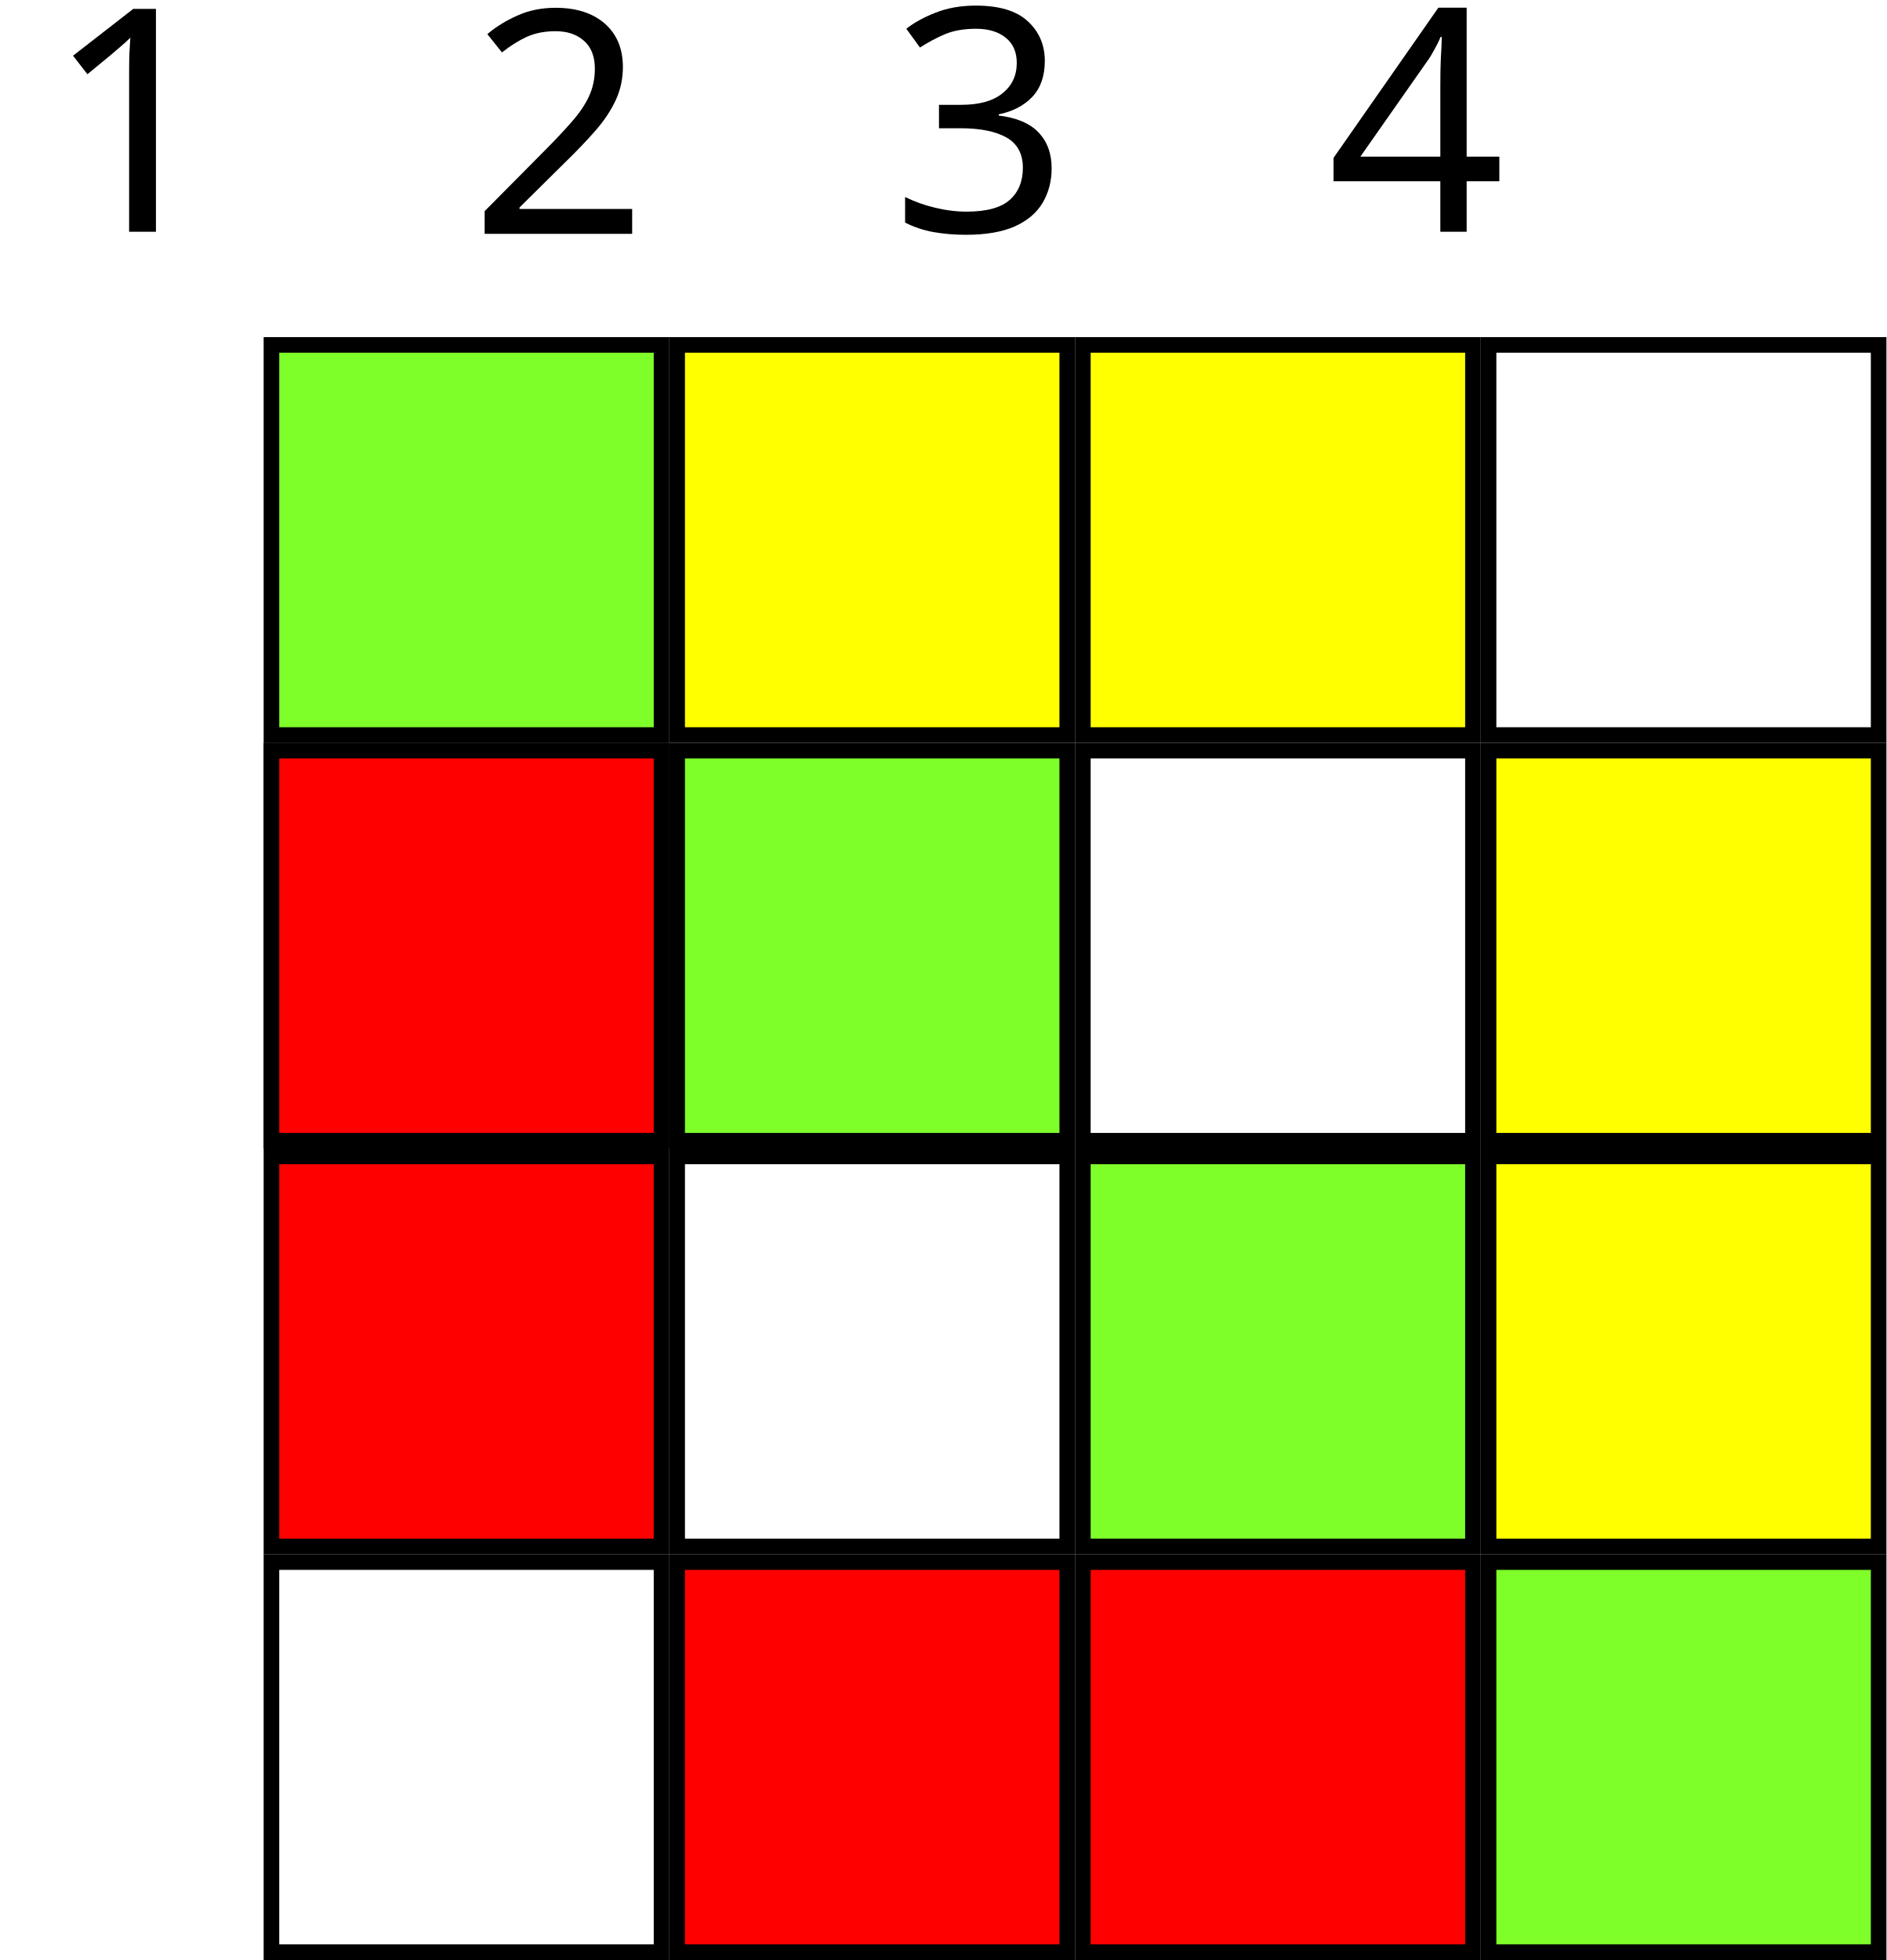
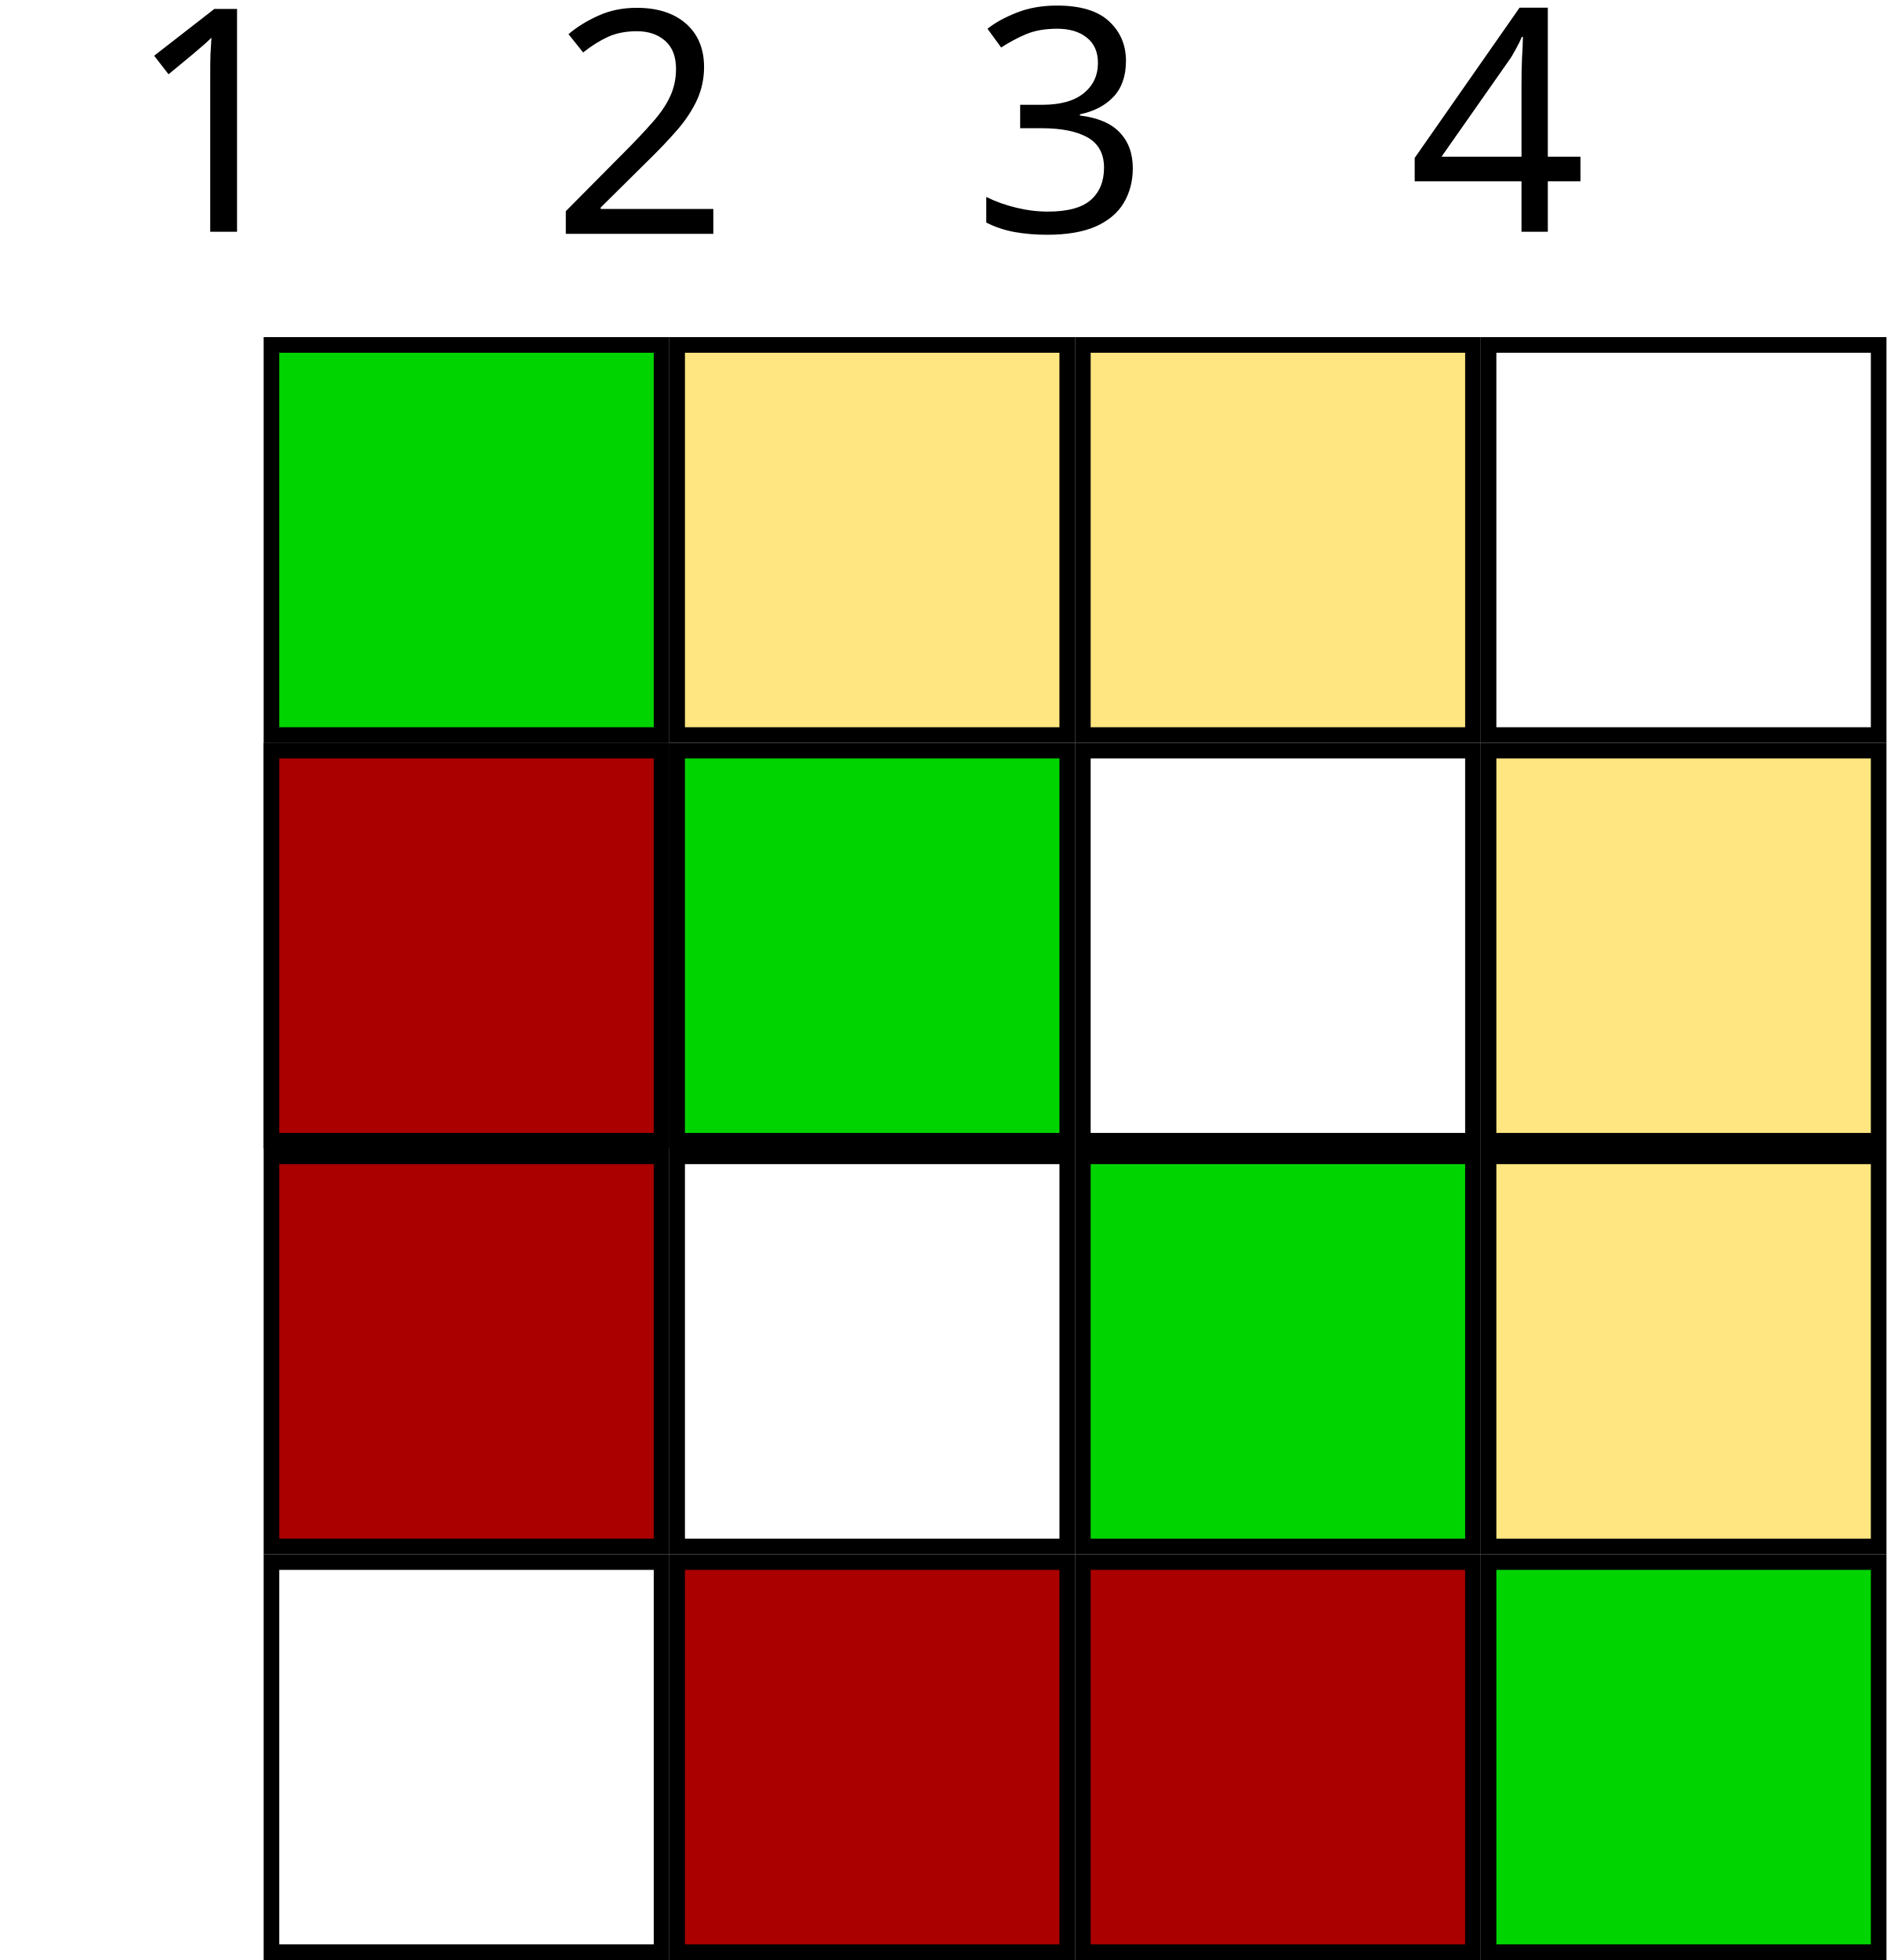
<svg xmlns="http://www.w3.org/2000/svg" width="120.896" height="125.604" viewBox="0 0 120.896 125.604" id="svg4244" version="1.1">
  <defs id="defs4246" />
  <g id="layer1" transform="translate(478.2067,-375.9323)">
-     <g transform="translate(-705.6235,323.7912)" id="g4506">
-       <rect style="fill:#7fff2a;fill-opacity:1;stroke:#000000;stroke-width:1;stroke-linecap:round;stroke-miterlimit:4;stroke-dasharray:none;stroke-dashoffset:0;stroke-opacity:1" id="rect3773" width="25" height="25" x="322.813" y="152.245" />
-       <rect y="152.245" x="296.813" height="25" width="25" id="rect3775" style="fill:#ff0000;fill-opacity:1;stroke:#000000;stroke-width:1;stroke-linecap:round;stroke-miterlimit:4;stroke-dasharray:none;stroke-dashoffset:0;stroke-opacity:1" />
-       <rect style="fill:#ff0000;fill-opacity:1;stroke:#000000;stroke-width:1;stroke-linecap:round;stroke-miterlimit:4;stroke-dasharray:none;stroke-dashoffset:0;stroke-opacity:1" id="rect3777" width="25" height="25" x="270.813" y="152.245" />
-       <rect y="152.245" x="244.813" height="25" width="25" id="rect3779" style="fill:none;stroke:#000000;stroke-width:1;stroke-linecap:round;stroke-miterlimit:4;stroke-dasharray:none;stroke-dashoffset:0;stroke-opacity:1" />
-       <rect style="fill:#ff0000;fill-opacity:1;stroke:#000000;stroke-width:1;stroke-linecap:round;stroke-miterlimit:4;stroke-dasharray:none;stroke-dashoffset:0;stroke-opacity:1" id="rect3765" width="25" height="25" x="244.813" y="126.245" />
-       <rect y="126.245" x="296.813" height="25" width="25" id="rect3767" style="fill:#7fff2a;fill-opacity:1;stroke:#000000;stroke-width:1;stroke-linecap:round;stroke-miterlimit:4;stroke-dasharray:none;stroke-dashoffset:0;stroke-opacity:1" />
-       <rect style="fill:#ffff00;fill-opacity:1;stroke:#000000;stroke-width:1;stroke-linecap:round;stroke-miterlimit:4;stroke-dasharray:none;stroke-dashoffset:0;stroke-opacity:1" id="rect3769" width="25" height="25" x="322.813" y="126.245" />
-       <rect style="fill:none;stroke:#000000;stroke-width:1;stroke-linecap:round;stroke-miterlimit:4;stroke-dasharray:none;stroke-dashoffset:0;stroke-opacity:1" id="rect3781" width="25" height="25" x="270.813" y="126.245" />
-       <rect style="fill:#ff0000;fill-opacity:1;stroke:#000000;stroke-width:1;stroke-linecap:round;stroke-miterlimit:4;stroke-dasharray:none;stroke-dashoffset:0;stroke-opacity:1" id="rect3761" width="25" height="25" x="244.813" y="100.244" />
-       <rect y="100.244" x="270.813" height="25" width="25" id="rect3763" style="fill:#7fff2a;fill-opacity:1;stroke:#000000;stroke-width:1;stroke-linecap:round;stroke-miterlimit:4;stroke-dasharray:none;stroke-dashoffset:0;stroke-opacity:1" />
-       <rect y="100.244" x="322.813" height="25" width="25" id="rect3771" style="fill:#ffff00;fill-opacity:1;stroke:#000000;stroke-width:1;stroke-linecap:round;stroke-miterlimit:4;stroke-dasharray:none;stroke-dashoffset:0;stroke-opacity:1" />
-       <rect y="100.244" x="296.813" height="25" width="25" id="rect3783" style="fill:none;stroke:#000000;stroke-width:1;stroke-linecap:round;stroke-miterlimit:4;stroke-dasharray:none;stroke-dashoffset:0;stroke-opacity:1" />
-       <rect y="74.244" x="244.813" height="25" width="25" id="rect2987" style="fill:#7fff2a;fill-opacity:1;stroke:#000000;stroke-width:1;stroke-linecap:round;stroke-miterlimit:4;stroke-dasharray:none;stroke-dashoffset:0;stroke-opacity:1" />
-       <rect style="fill:#ffff00;fill-opacity:1;stroke:#000000;stroke-width:1;stroke-linecap:round;stroke-miterlimit:4;stroke-dasharray:none;stroke-dashoffset:0;stroke-opacity:1" id="rect3757" width="25" height="25" x="270.813" y="74.244" />
-       <rect y="74.244" x="296.813" height="25" width="25" id="rect3759" style="fill:#ffff00;fill-opacity:1;stroke:#000000;stroke-width:1;stroke-linecap:round;stroke-miterlimit:4;stroke-dasharray:none;stroke-dashoffset:0;stroke-opacity:1" />
-       <rect style="fill:none;stroke:#000000;stroke-width:1;stroke-linecap:round;stroke-miterlimit:4;stroke-dasharray:none;stroke-dashoffset:0;stroke-opacity:1" id="rect3785" width="25" height="25" x="322.813" y="74.244" />
-       <g transform="translate(169.7056,6.060915)" id="g3851">
-         <text xml:space="preserve" style="font-style:normal;font-weight:normal;font-size:20px;line-height:125%;font-family:Sans;text-align:center;letter-spacing:0px;word-spacing:0px;text-anchor:middle;fill:#000000;fill-opacity:1;stroke:none" x="62.853" y="86.648" id="text3811">
-           <tspan id="tspan3813" x="62.853" y="86.648">1</tspan>
-         </text>
-         <text id="text3823" y="112.832" x="63.297" style="font-style:normal;font-weight:normal;font-size:20px;line-height:125%;font-family:Sans;text-align:center;letter-spacing:0px;word-spacing:0px;text-anchor:middle;fill:#000000;fill-opacity:1;stroke:none" xml:space="preserve">
-           <tspan y="112.832" x="63.297" id="tspan3825">2</tspan>
-         </text>
-         <text xml:space="preserve" style="font-style:normal;font-weight:normal;font-size:20px;line-height:125%;font-family:Sans;text-align:center;letter-spacing:0px;word-spacing:0px;text-anchor:middle;fill:#000000;fill-opacity:1;stroke:none" x="63.068" y="139.016" id="text3827">
-           <tspan id="tspan3829" x="63.068" y="139.016">3</tspan>
-         </text>
-         <text id="text3831" y="165.219" x="63.102" style="font-style:normal;font-weight:normal;font-size:20px;line-height:125%;font-family:Sans;text-align:center;letter-spacing:0px;word-spacing:0px;text-anchor:middle;fill:#000000;fill-opacity:1;stroke:none" xml:space="preserve">
-           <tspan y="165.219" x="63.102" id="tspan3833">4</tspan>
-         </text>
-       </g>
-       <text id="text3835" y="66.995" x="254.236" style="font-style:normal;font-weight:normal;font-size:20px;line-height:125%;font-family:Sans;text-align:center;letter-spacing:0px;word-spacing:0px;text-anchor:middle;fill:#000000;fill-opacity:1;stroke:none" xml:space="preserve">
-         <tspan y="66.995" x="254.236" id="tspan3837">1</tspan>
-       </text>
-       <text xml:space="preserve" style="font-style:normal;font-weight:normal;font-size:20px;line-height:125%;font-family:Sans;text-align:center;letter-spacing:0px;word-spacing:0px;text-anchor:middle;fill:#000000;fill-opacity:1;stroke:none" x="281.444" y="67.126" id="text3839">
-         <tspan id="tspan3841" x="281.444" y="67.126">2</tspan>
-       </text>
-       <text id="text3843" y="66.985" x="308.438" style="font-style:normal;font-weight:normal;font-size:20px;line-height:125%;font-family:Sans;text-align:center;letter-spacing:0px;word-spacing:0px;text-anchor:middle;fill:#000000;fill-opacity:1;stroke:none" xml:space="preserve">
-         <tspan y="66.985" x="308.438" id="tspan3845">3</tspan>
-       </text>
-       <text xml:space="preserve" style="font-style:normal;font-weight:normal;font-size:20px;line-height:125%;font-family:Sans;text-align:center;letter-spacing:0px;word-spacing:0px;text-anchor:middle;fill:#000000;fill-opacity:1;stroke:none" x="336.379" y="66.995" id="text3847">
-         <tspan id="tspan3849" x="336.379" y="66.995">4</tspan>
-       </text>
-       <rect y="100.244" x="244.813" height="25" width="25" id="rect3891" style="fill:#ff0000;fill-opacity:1;stroke:#000000;stroke-width:1;stroke-linecap:round;stroke-miterlimit:4;stroke-dasharray:none;stroke-dashoffset:0;stroke-opacity:1" />
-     </g>
+     <rect y="476.036" x="-382.81" height="25" width="25" id="rect3773" style="fill:#00d400;fill-opacity:1;stroke:#000000;stroke-width:1;stroke-linecap:round;stroke-miterlimit:4;stroke-dasharray:none;stroke-dashoffset:0;stroke-opacity:1" />
+     <rect style="fill:#aa0000;fill-opacity:1;stroke:#000000;stroke-width:1;stroke-linecap:round;stroke-miterlimit:4;stroke-dasharray:none;stroke-dashoffset:0;stroke-opacity:1" id="rect3775" width="25" height="25" x="-408.81" y="476.036" />
+     <rect y="476.036" x="-434.81" height="25" width="25" id="rect3777" style="fill:#aa0000;fill-opacity:1;stroke:#000000;stroke-width:1;stroke-linecap:round;stroke-miterlimit:4;stroke-dasharray:none;stroke-dashoffset:0;stroke-opacity:1" />
+     <rect style="fill:none;stroke:#000000;stroke-width:1;stroke-linecap:round;stroke-miterlimit:4;stroke-dasharray:none;stroke-dashoffset:0;stroke-opacity:1" id="rect3779" width="25" height="25" x="-460.81" y="476.036" />
+     <rect y="450.036" x="-460.81" height="25" width="25" id="rect3765" style="fill:#aa0000;fill-opacity:1;stroke:#000000;stroke-width:1;stroke-linecap:round;stroke-miterlimit:4;stroke-dasharray:none;stroke-dashoffset:0;stroke-opacity:1" />
+     <rect style="fill:#00d400;fill-opacity:1;stroke:#000000;stroke-width:1;stroke-linecap:round;stroke-miterlimit:4;stroke-dasharray:none;stroke-dashoffset:0;stroke-opacity:1" id="rect3767" width="25" height="25" x="-408.81" y="450.036" />
+     <rect y="450.036" x="-382.81" height="25" width="25" id="rect3769" style="fill:#ffe680;fill-opacity:1;stroke:#000000;stroke-width:1;stroke-linecap:round;stroke-miterlimit:4;stroke-dasharray:none;stroke-dashoffset:0;stroke-opacity:1" />
+     <rect y="450.036" x="-434.81" height="25" width="25" id="rect3781" style="fill:none;stroke:#000000;stroke-width:1;stroke-linecap:round;stroke-miterlimit:4;stroke-dasharray:none;stroke-dashoffset:0;stroke-opacity:1" />
+     <rect y="424.036" x="-460.81" height="25" width="25" id="rect3761" style="fill:#ff0000;fill-opacity:1;stroke:#000000;stroke-width:1;stroke-linecap:round;stroke-miterlimit:4;stroke-dasharray:none;stroke-dashoffset:0;stroke-opacity:1" />
+     <rect style="fill:#00d400;fill-opacity:1;stroke:#000000;stroke-width:1;stroke-linecap:round;stroke-miterlimit:4;stroke-dasharray:none;stroke-dashoffset:0;stroke-opacity:1" id="rect3763" width="25" height="25" x="-434.81" y="424.036" />
+     <rect style="fill:#ffe680;fill-opacity:1;stroke:#000000;stroke-width:1;stroke-linecap:round;stroke-miterlimit:4;stroke-dasharray:none;stroke-dashoffset:0;stroke-opacity:1" id="rect3771" width="25" height="25" x="-382.81" y="424.036" />
+     <rect style="fill:none;stroke:#000000;stroke-width:1;stroke-linecap:round;stroke-miterlimit:4;stroke-dasharray:none;stroke-dashoffset:0;stroke-opacity:1" id="rect3783" width="25" height="25" x="-408.81" y="424.036" />
+     <rect style="fill:#00d400;fill-opacity:1;stroke:#000000;stroke-width:1;stroke-linecap:round;stroke-miterlimit:4;stroke-dasharray:none;stroke-dashoffset:0;stroke-opacity:1" id="rect2987" width="25" height="25" x="-460.81" y="398.036" />
+     <rect y="398.036" x="-434.81" height="25" width="25" id="rect3757" style="fill:#ffe680;fill-opacity:1;stroke:#000000;stroke-width:1;stroke-linecap:round;stroke-miterlimit:4;stroke-dasharray:none;stroke-dashoffset:0;stroke-opacity:1" />
+     <rect style="fill:#ffe680;fill-opacity:1;stroke:#000000;stroke-width:1;stroke-linecap:round;stroke-miterlimit:4;stroke-dasharray:none;stroke-dashoffset:0;stroke-opacity:1" id="rect3759" width="25" height="25" x="-408.81" y="398.036" />
+     <rect y="398.036" x="-382.81" height="25" width="25" id="rect3785" style="fill:none;stroke:#000000;stroke-width:1;stroke-linecap:round;stroke-miterlimit:4;stroke-dasharray:none;stroke-dashoffset:0;stroke-opacity:1" />
+     <text xml:space="preserve" style="font-style:normal;font-weight:normal;font-size:20px;line-height:125%;font-family:Sans;text-align:center;letter-spacing:0px;word-spacing:0px;text-anchor:middle;fill:#000000;fill-opacity:1;stroke:none" x="-473.065" y="416.5" id="text3811">
+       <tspan id="tspan3813" x="-473.065" y="416.5">1</tspan>
+     </text>
+     <text id="text3823" y="442.684" x="-472.621" style="font-style:normal;font-weight:normal;font-size:20px;line-height:125%;font-family:Sans;text-align:center;letter-spacing:0px;word-spacing:0px;text-anchor:middle;fill:#000000;fill-opacity:1;stroke:none" xml:space="preserve">
+       <tspan y="442.684" x="-472.621" id="tspan3825">2</tspan>
+     </text>
+     <text xml:space="preserve" style="font-style:normal;font-weight:normal;font-size:20px;line-height:125%;font-family:Sans;text-align:center;letter-spacing:0px;word-spacing:0px;text-anchor:middle;fill:#000000;fill-opacity:1;stroke:none" x="-472.85" y="468.868" id="text3827">
+       <tspan id="tspan3829" x="-472.85" y="468.868">3</tspan>
+     </text>
+     <text id="text3831" y="495.072" x="-472.816" style="font-style:normal;font-weight:normal;font-size:20px;line-height:125%;font-family:Sans;text-align:center;letter-spacing:0px;word-spacing:0px;text-anchor:middle;fill:#000000;fill-opacity:1;stroke:none" xml:space="preserve">
+       <tspan y="495.072" x="-472.816" id="tspan3833">4</tspan>
+     </text>
+     <text xml:space="preserve" style="font-style:normal;font-weight:normal;font-size:20px;line-height:125%;font-family:Sans;text-align:center;letter-spacing:0px;word-spacing:0px;text-anchor:middle;fill:#000000;fill-opacity:1;stroke:none" x="-451.388" y="390.786" id="text3835">
+       <tspan id="tspan3837" x="-451.388" y="390.786">1</tspan>
+     </text>
+     <text id="text3839" y="390.918" x="-424.179" style="font-style:normal;font-weight:normal;font-size:20px;line-height:125%;font-family:Sans;text-align:center;letter-spacing:0px;word-spacing:0px;text-anchor:middle;fill:#000000;fill-opacity:1;stroke:none" xml:space="preserve">
+       <tspan y="390.918" x="-424.179" id="tspan3841">2</tspan>
+     </text>
+     <text xml:space="preserve" style="font-style:normal;font-weight:normal;font-size:20px;line-height:125%;font-family:Sans;text-align:center;letter-spacing:0px;word-spacing:0px;text-anchor:middle;fill:#000000;fill-opacity:1;stroke:none" x="-397.185" y="390.776" id="text3843">
+       <tspan id="tspan3845" x="-397.185" y="390.776">3</tspan>
+     </text>
+     <text id="text3847" y="390.786" x="-369.245" style="font-style:normal;font-weight:normal;font-size:20px;line-height:125%;font-family:Sans;text-align:center;letter-spacing:0px;word-spacing:0px;text-anchor:middle;fill:#000000;fill-opacity:1;stroke:none" xml:space="preserve">
+       <tspan y="390.786" x="-369.245" id="tspan3849">4</tspan>
+     </text>
+     <rect style="fill:#aa0000;fill-opacity:1;stroke:#000000;stroke-width:1;stroke-linecap:round;stroke-miterlimit:4;stroke-dasharray:none;stroke-dashoffset:0;stroke-opacity:1" id="rect3891" width="25" height="25" x="-460.81" y="424.036" />
  </g>
</svg>
